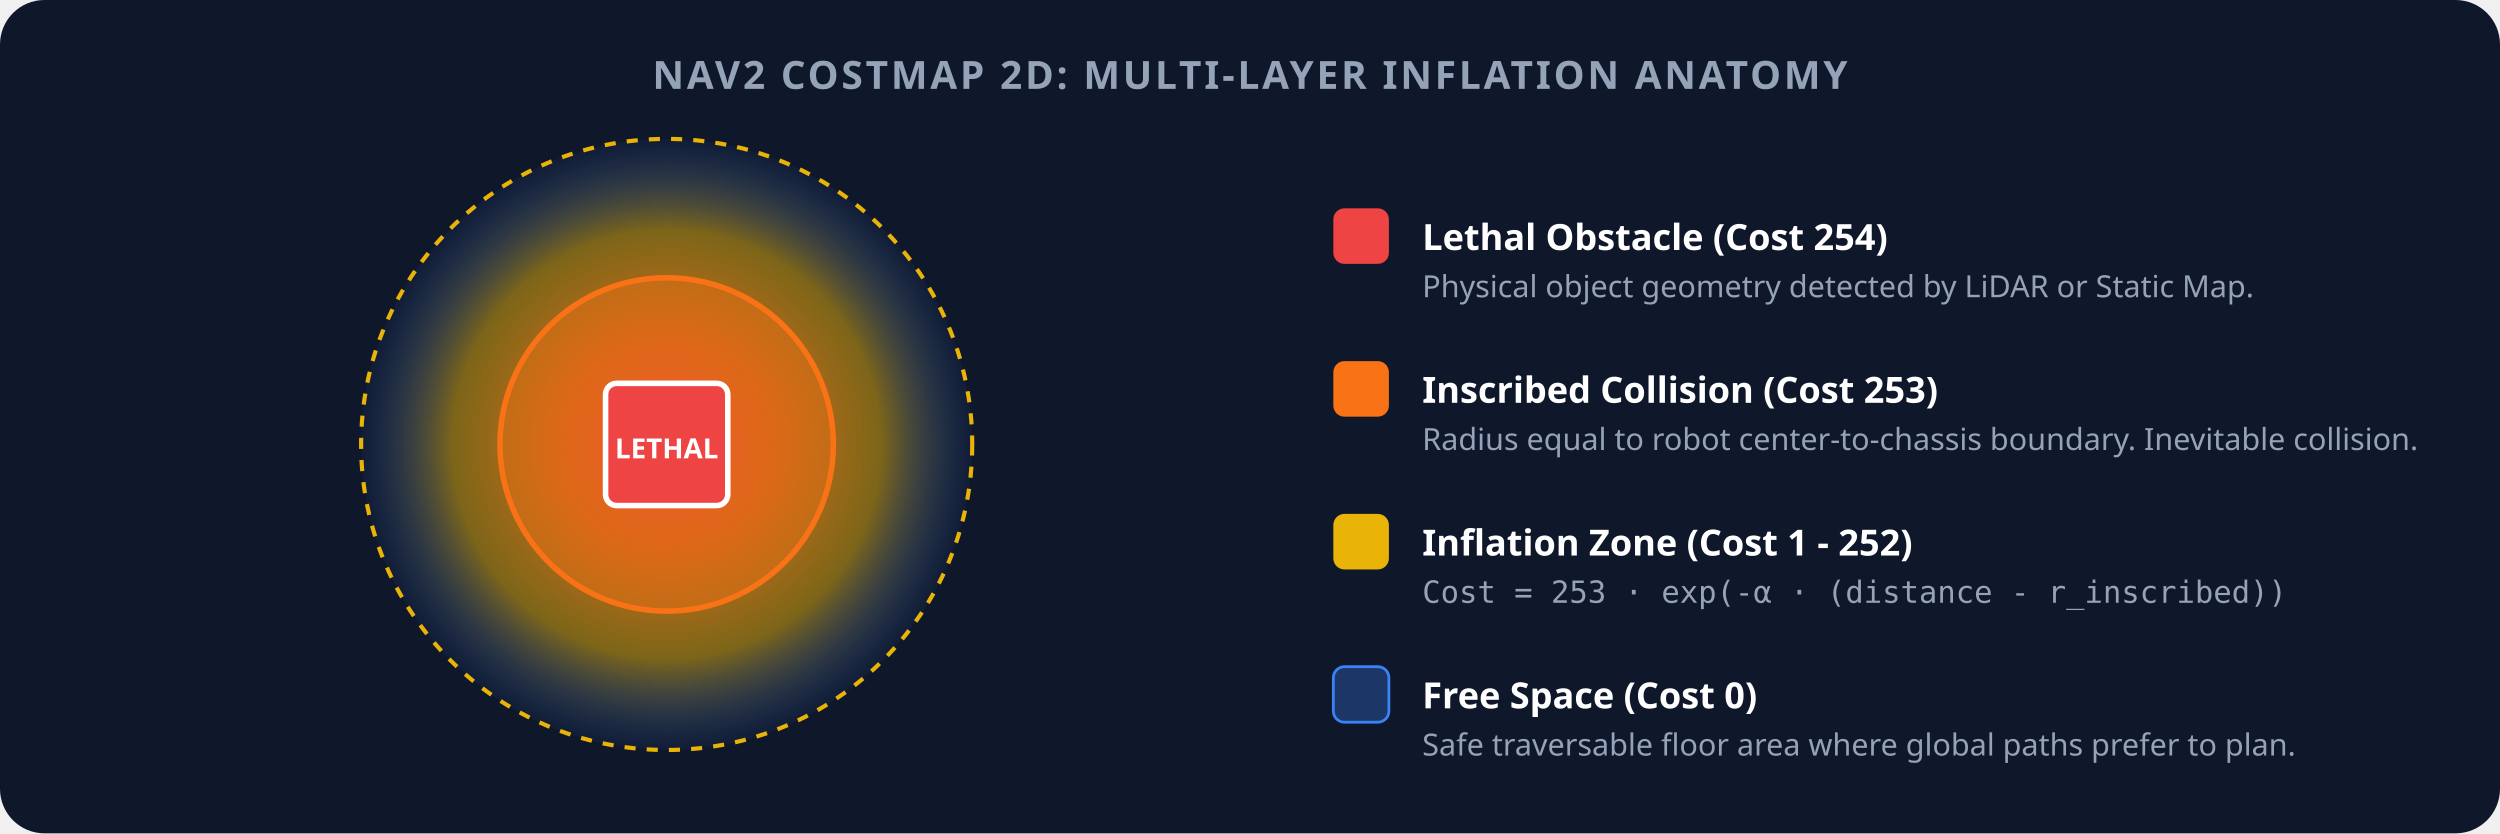
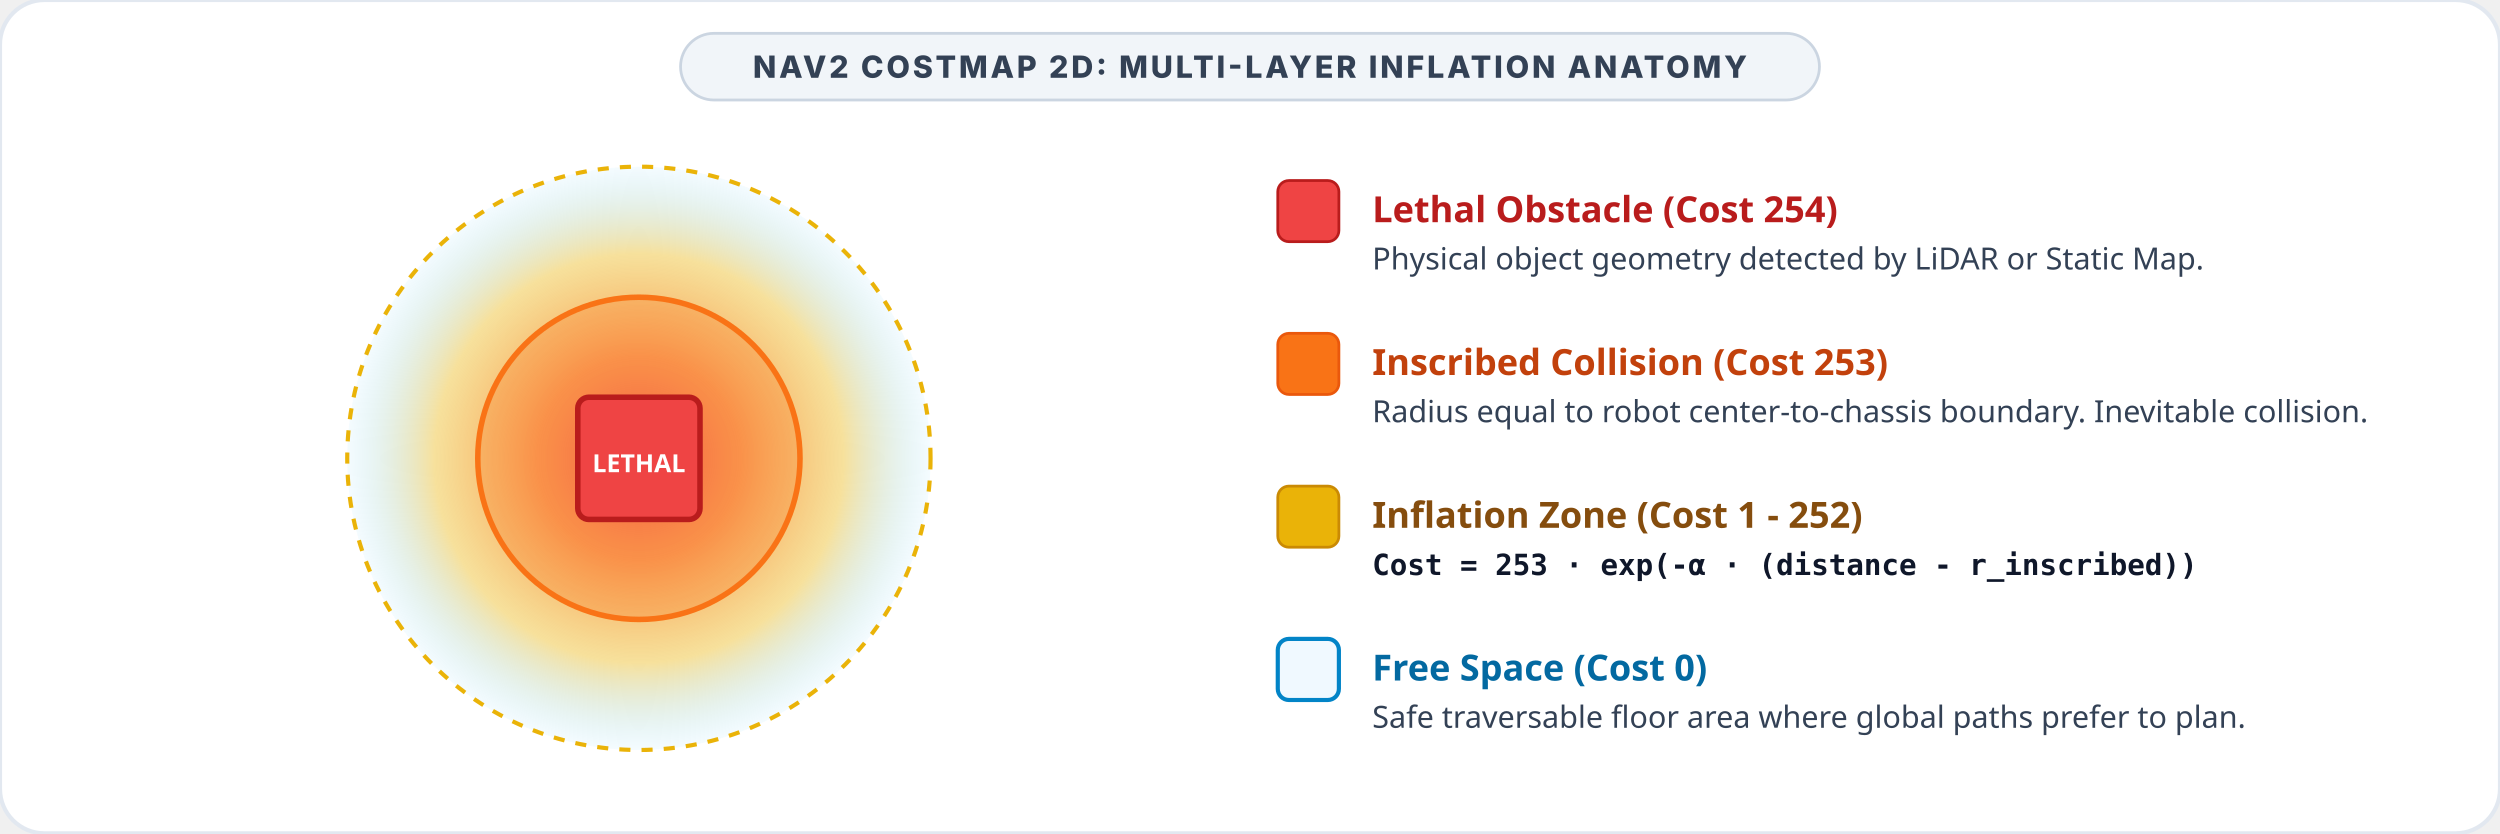
<svg xmlns="http://www.w3.org/2000/svg" viewBox="0 0 900 300" width="100%" height="100%">
  <defs>
-     <radialGradient id="inflationGrad" cx="50%" cy="50%" r="50%">
-       <stop offset="0%" stop-color="#ef4444" stop-opacity="1" />
-       <stop offset="35%" stop-color="#f97316" stop-opacity="0.8" />
-       <stop offset="70%" stop-color="#eab308" stop-opacity="0.5" />
-       <stop offset="100%" stop-color="#3b82f6" stop-opacity="0.05" />
+     <radialGradient id="inflationGradLight" cx="50%" cy="50%" r="50%">
+       <stop offset="0%" stop-color="#ef4444" stop-opacity="0.9" />
+       <stop offset="35%" stop-color="#f97316" stop-opacity="0.7" />
+       <stop offset="70%" stop-color="#eab308" stop-opacity="0.4" />
+       <stop offset="100%" stop-color="#38bdf8" stop-opacity="0.05" />
    </radialGradient>
+     <filter id="cardShadow" x="-3%" y="-5%" width="106%" height="112%">
+       <feDropShadow dx="0" dy="2" stdDeviation="4" flood-color="#0f172a" flood-opacity="0.05" />
+     </filter>
  </defs>
-   <rect width="900" height="300" rx="16" fill="#0f172a" />
-   <text x="450" y="32" fill="#94a3b8" font-family="system-ui, sans-serif" font-size="14" font-weight="600" text-anchor="middle" letter-spacing="1">NAV2 COSTMAP 2D: MULTI-LAYER INFLATION ANATOMY</text>
-   <g transform="translate(240, 160)">
-     <circle cx="0" cy="0" r="110" fill="url(#inflationGrad)" stroke="#eab308" stroke-width="1.5" stroke-dasharray="4,4" />
-     <circle cx="0" cy="0" r="60" fill="#f97316" fill-opacity="0.4" stroke="#f97316" stroke-width="2" />
-     <rect x="-22" y="-22" width="44" height="44" rx="4" fill="#ef4444" stroke="#ffffff" stroke-width="2" />
-     <text x="0" y="5" fill="#ffffff" font-family="sans-serif" font-size="10" font-weight="bold" text-anchor="middle">LETHAL</text>
+   <rect width="900" height="300" rx="16" fill="#ffffff" stroke="#e2e8f0" stroke-width="1.5" />
+   <g transform="translate(450, 28)" text-anchor="middle">
+     <rect x="-205" y="-16" width="410" height="24" rx="12" fill="#f1f5f9" stroke="#cbd5e1" stroke-width="1" />
+     <text x="0" y="0" fill="#334155" font-family="system-ui, -apple-system, sans-serif" font-size="11" font-weight="800" letter-spacing="1">NAV2 COSTMAP 2D: MULTI-LAYER INFLATION ANATOMY</text>
  </g>
-   <g transform="translate(480, 65)">
-     <rect x="0" y="10" width="20" height="20" rx="4" fill="#ef4444" />
-     <text x="32" y="25" fill="#ffffff" font-family="system-ui, sans-serif" font-size="13" font-weight="700">Lethal Obstacle (Cost 254)</text>
-     <text x="32" y="42" fill="#94a3b8" font-family="system-ui, sans-serif" font-size="11">Physical object geometry detected by LiDAR or Static Map.</text>
-     <rect x="0" y="65" width="20" height="20" rx="4" fill="#f97316" />
-     <text x="32" y="80" fill="#ffffff" font-family="system-ui, sans-serif" font-size="13" font-weight="700">Inscribed Collision (Cost 253)</text>
-     <text x="32" y="97" fill="#94a3b8" font-family="system-ui, sans-serif" font-size="11">Radius equal to robot center-to-chassis boundary. Inevitable collision.</text>
-     <rect x="0" y="120" width="20" height="20" rx="4" fill="#eab308" />
-     <text x="32" y="135" fill="#ffffff" font-family="system-ui, sans-serif" font-size="13" font-weight="700">Inflation Zone (Cost 1 - 252)</text>
-     <text x="32" y="152" fill="#94a3b8" font-family="monospace" font-size="11">Cost = 253 · exp(-α · (distance - r_inscribed))</text>
-     <rect x="0" y="175" width="20" height="20" rx="4" fill="#3b82f6" fill-opacity="0.3" stroke="#3b82f6" />
-     <text x="32" y="190" fill="#ffffff" font-family="system-ui, sans-serif" font-size="13" font-weight="700">Free Space (Cost 0)</text>
-     <text x="32" y="207" fill="#94a3b8" font-family="system-ui, sans-serif" font-size="11">Safe traversable floor area where global paths prefer to plan.</text>
+   <g transform="translate(230, 165)">
+     <circle cx="0" cy="0" r="105" fill="url(#inflationGradLight)" stroke="#eab308" stroke-width="1.5" stroke-dasharray="4,4" />
+     <circle cx="0" cy="0" r="58" fill="#f97316" fill-opacity="0.25" stroke="#f97316" stroke-width="2" />
+     <rect x="-22" y="-22" width="44" height="44" rx="4" fill="#ef4444" stroke="#b91c1c" stroke-width="2" />
+     <text x="0" y="5" fill="#ffffff" font-family="system-ui, sans-serif" font-size="9" font-weight="800" text-anchor="middle">LETHAL</text>
+   </g>
+   <g transform="translate(460, 55)">
+     <rect x="0" y="10" width="22" height="22" rx="4" fill="#ef4444" stroke="#b91c1c" stroke-width="1" />
+     <text x="34" y="25" fill="#b91c1c" font-family="system-ui, sans-serif" font-size="13" font-weight="800">Lethal Obstacle (Cost 254)</text>
+     <text x="34" y="42" fill="#334155" font-family="system-ui, sans-serif" font-size="11">Physical object geometry detected by LiDAR or Static Map.</text>
+     <rect x="0" y="65" width="22" height="22" rx="4" fill="#f97316" stroke="#ea580c" stroke-width="1" />
+     <text x="34" y="80" fill="#c2410c" font-family="system-ui, sans-serif" font-size="13" font-weight="800">Inscribed Collision (Cost 253)</text>
+     <text x="34" y="97" fill="#334155" font-family="system-ui, sans-serif" font-size="11">Radius equal to robot center-to-chassis boundary. Inevitable collision.</text>
+     <rect x="0" y="120" width="22" height="22" rx="4" fill="#eab308" stroke="#ca8a04" stroke-width="1" />
+     <text x="34" y="135" fill="#854d0e" font-family="system-ui, sans-serif" font-size="13" font-weight="800">Inflation Zone (Cost 1 - 252)</text>
+     <text x="34" y="152" fill="#0f172a" font-family="ui-monospace, monospace" font-size="10.5" font-weight="600">Cost = 253 · exp(-α · (distance - r_inscribed))</text>
+     <rect x="0" y="175" width="22" height="22" rx="4" fill="#f0f9ff" stroke="#0284c7" stroke-width="1.5" />
+     <text x="34" y="190" fill="#0369a1" font-family="system-ui, sans-serif" font-size="13" font-weight="800">Free Space (Cost 0)</text>
+     <text x="34" y="207" fill="#334155" font-family="system-ui, sans-serif" font-size="11">Safe traversable floor area where global paths prefer to plan.</text>
  </g>
</svg>
